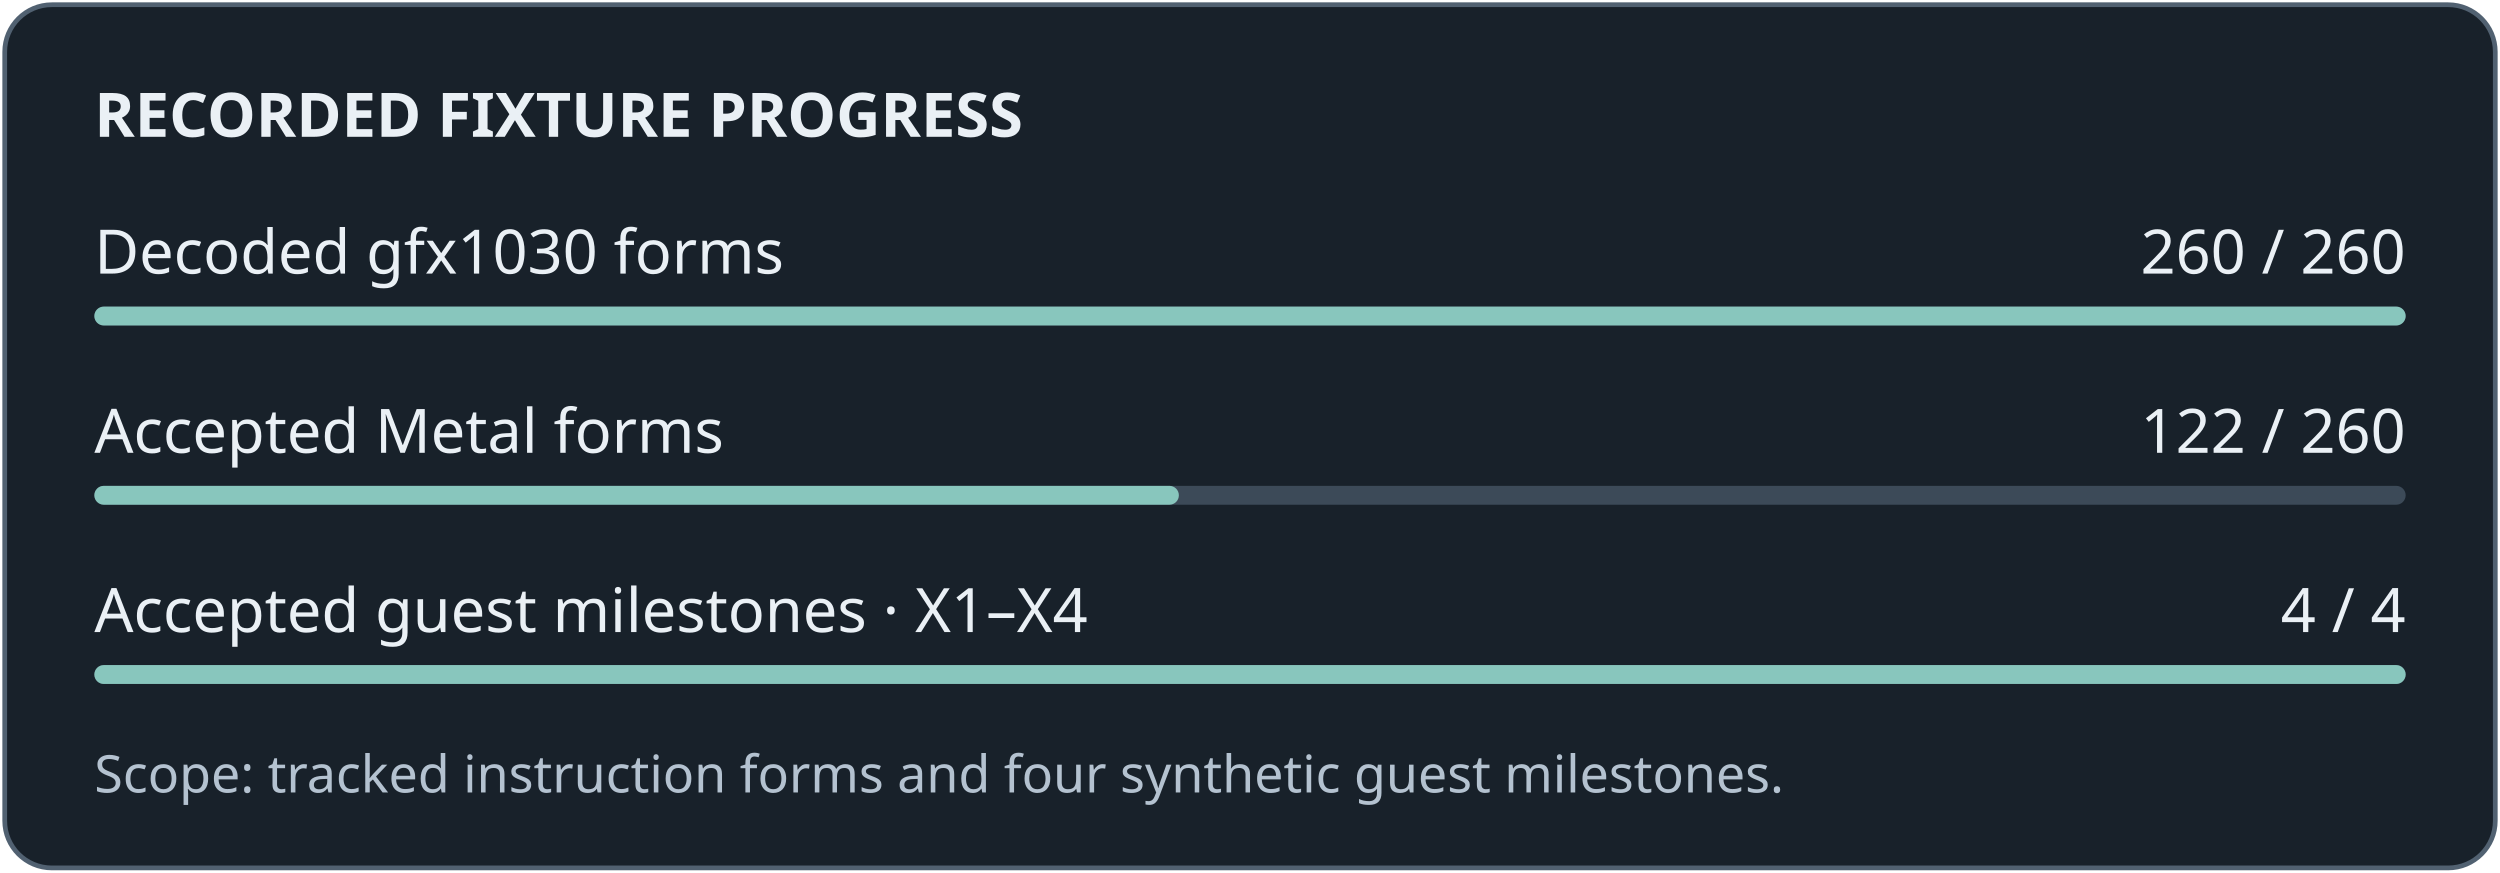
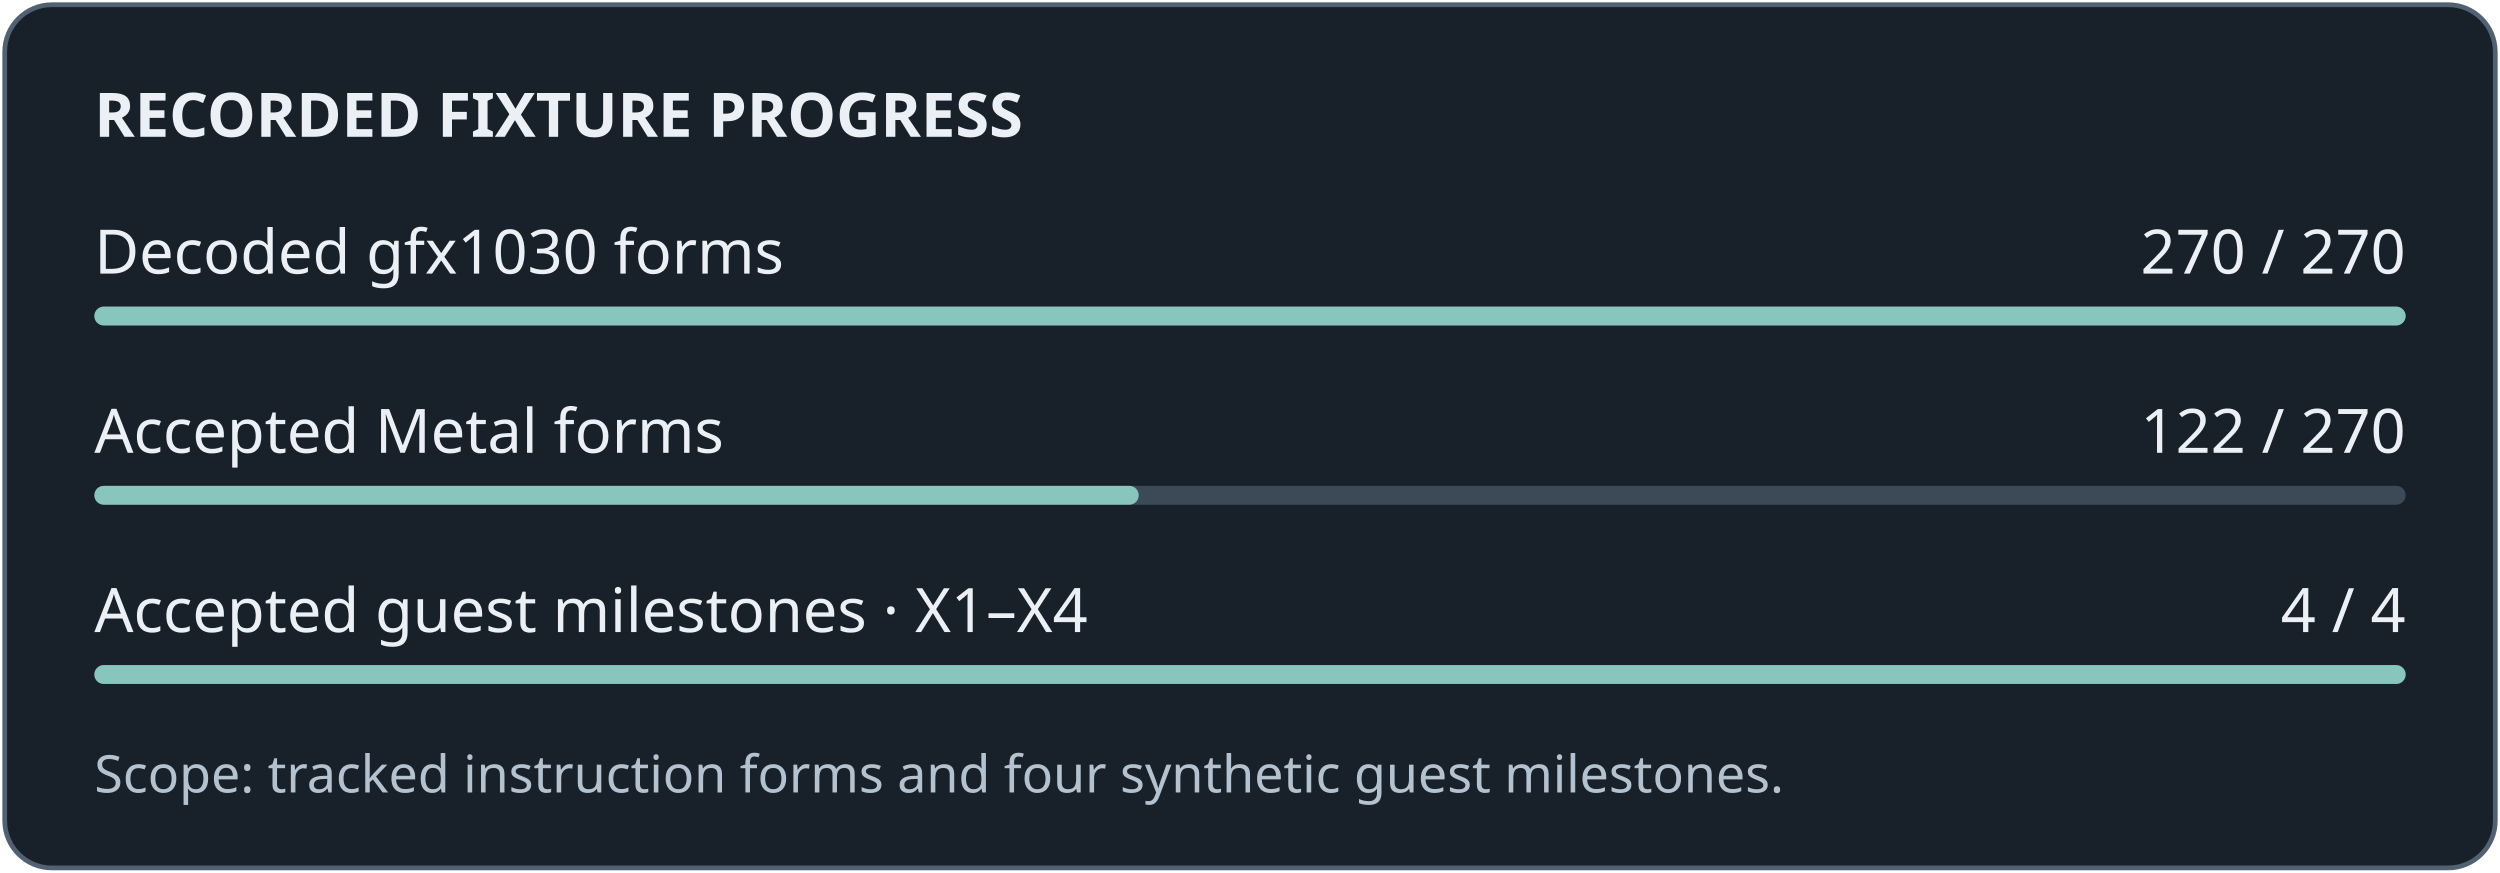
<svg xmlns="http://www.w3.org/2000/svg" width="530" height="185" viewBox="0 0 530 185" role="img" aria-labelledby="title description">
  <rect x="1" y="1" width="528" height="183" rx="10" fill="#18212a" stroke="#516171" />
  <g font-family="system-ui,sans-serif" fill="#eaf0f5">
    <text x="20" y="29" font-size="13" font-weight="700">RECORDED FIXTURE PROGRESS</text>
    <text x="20" y="58" font-size="13">Decoded gfx1030 forms</text>
-     <text x="510" y="58" font-size="13" text-anchor="end">260 / 260</text>
+     <text x="510" y="58" font-size="13" text-anchor="end">270 / 270</text>
    <rect x="20" y="65" width="490" height="4" rx="2" fill="#3c4a58" />
    <rect x="20" y="65" width="490.00" height="4" rx="2" fill="#88c6bd" />
    <text x="20" y="96" font-size="13">Accepted Metal forms</text>
-     <text x="510" y="96" font-size="13" text-anchor="end">122 / 260</text>
+     <text x="510" y="96" font-size="13" text-anchor="end">122 / 270</text>
    <rect x="20" y="103" width="490" height="4" rx="2" fill="#3c4a58" />
-     <rect x="20" y="103" width="229.92" height="4" rx="2" fill="#88c6bd" />
+     <rect x="20" y="103" width="221.41" height="4" rx="2" fill="#88c6bd" />
    <text x="20" y="134" font-size="13">Accepted guest milestones · X1–X4</text>
    <text x="510" y="134" font-size="13" text-anchor="end">4 / 4</text>
    <rect x="20" y="141" width="490" height="4" rx="2" fill="#3c4a58" />
    <rect x="20" y="141" width="490.00" height="4" rx="2" fill="#88c6bd" />
    <text x="20" y="168" font-size="11" fill="#b4c2d0">Scope: tracked instruction forms and four synthetic guest milestones.</text>
  </g>
</svg>
